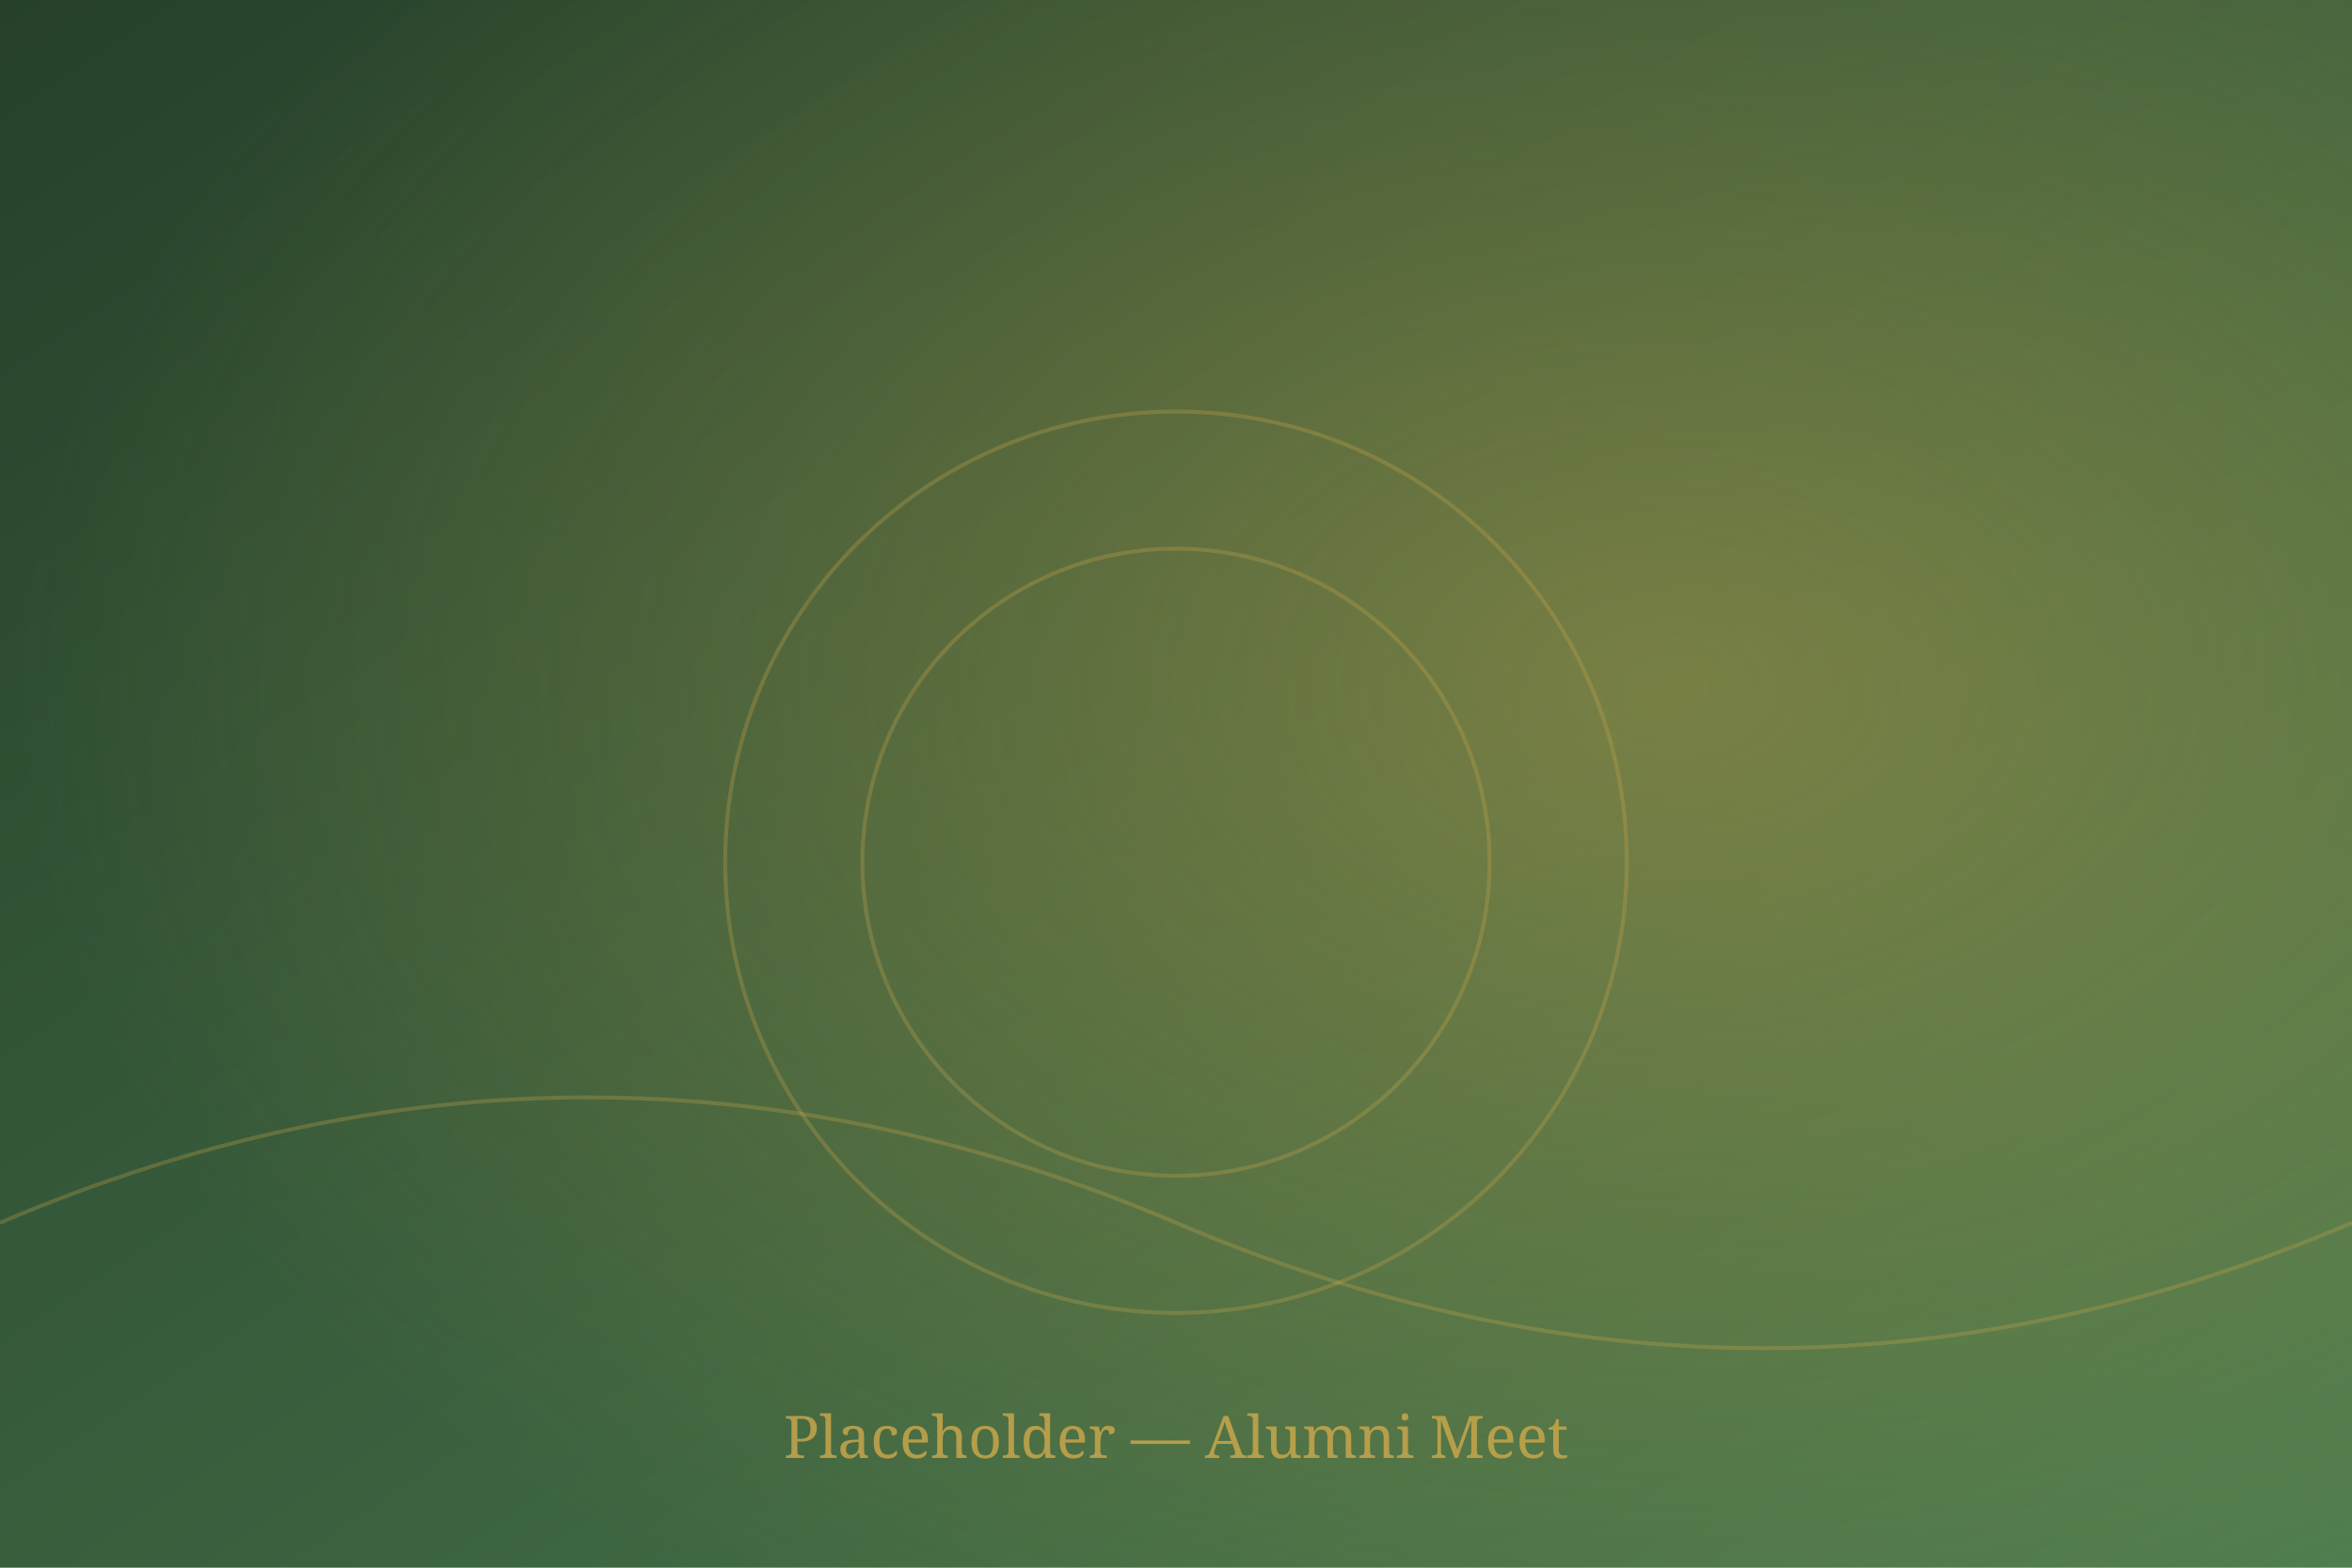
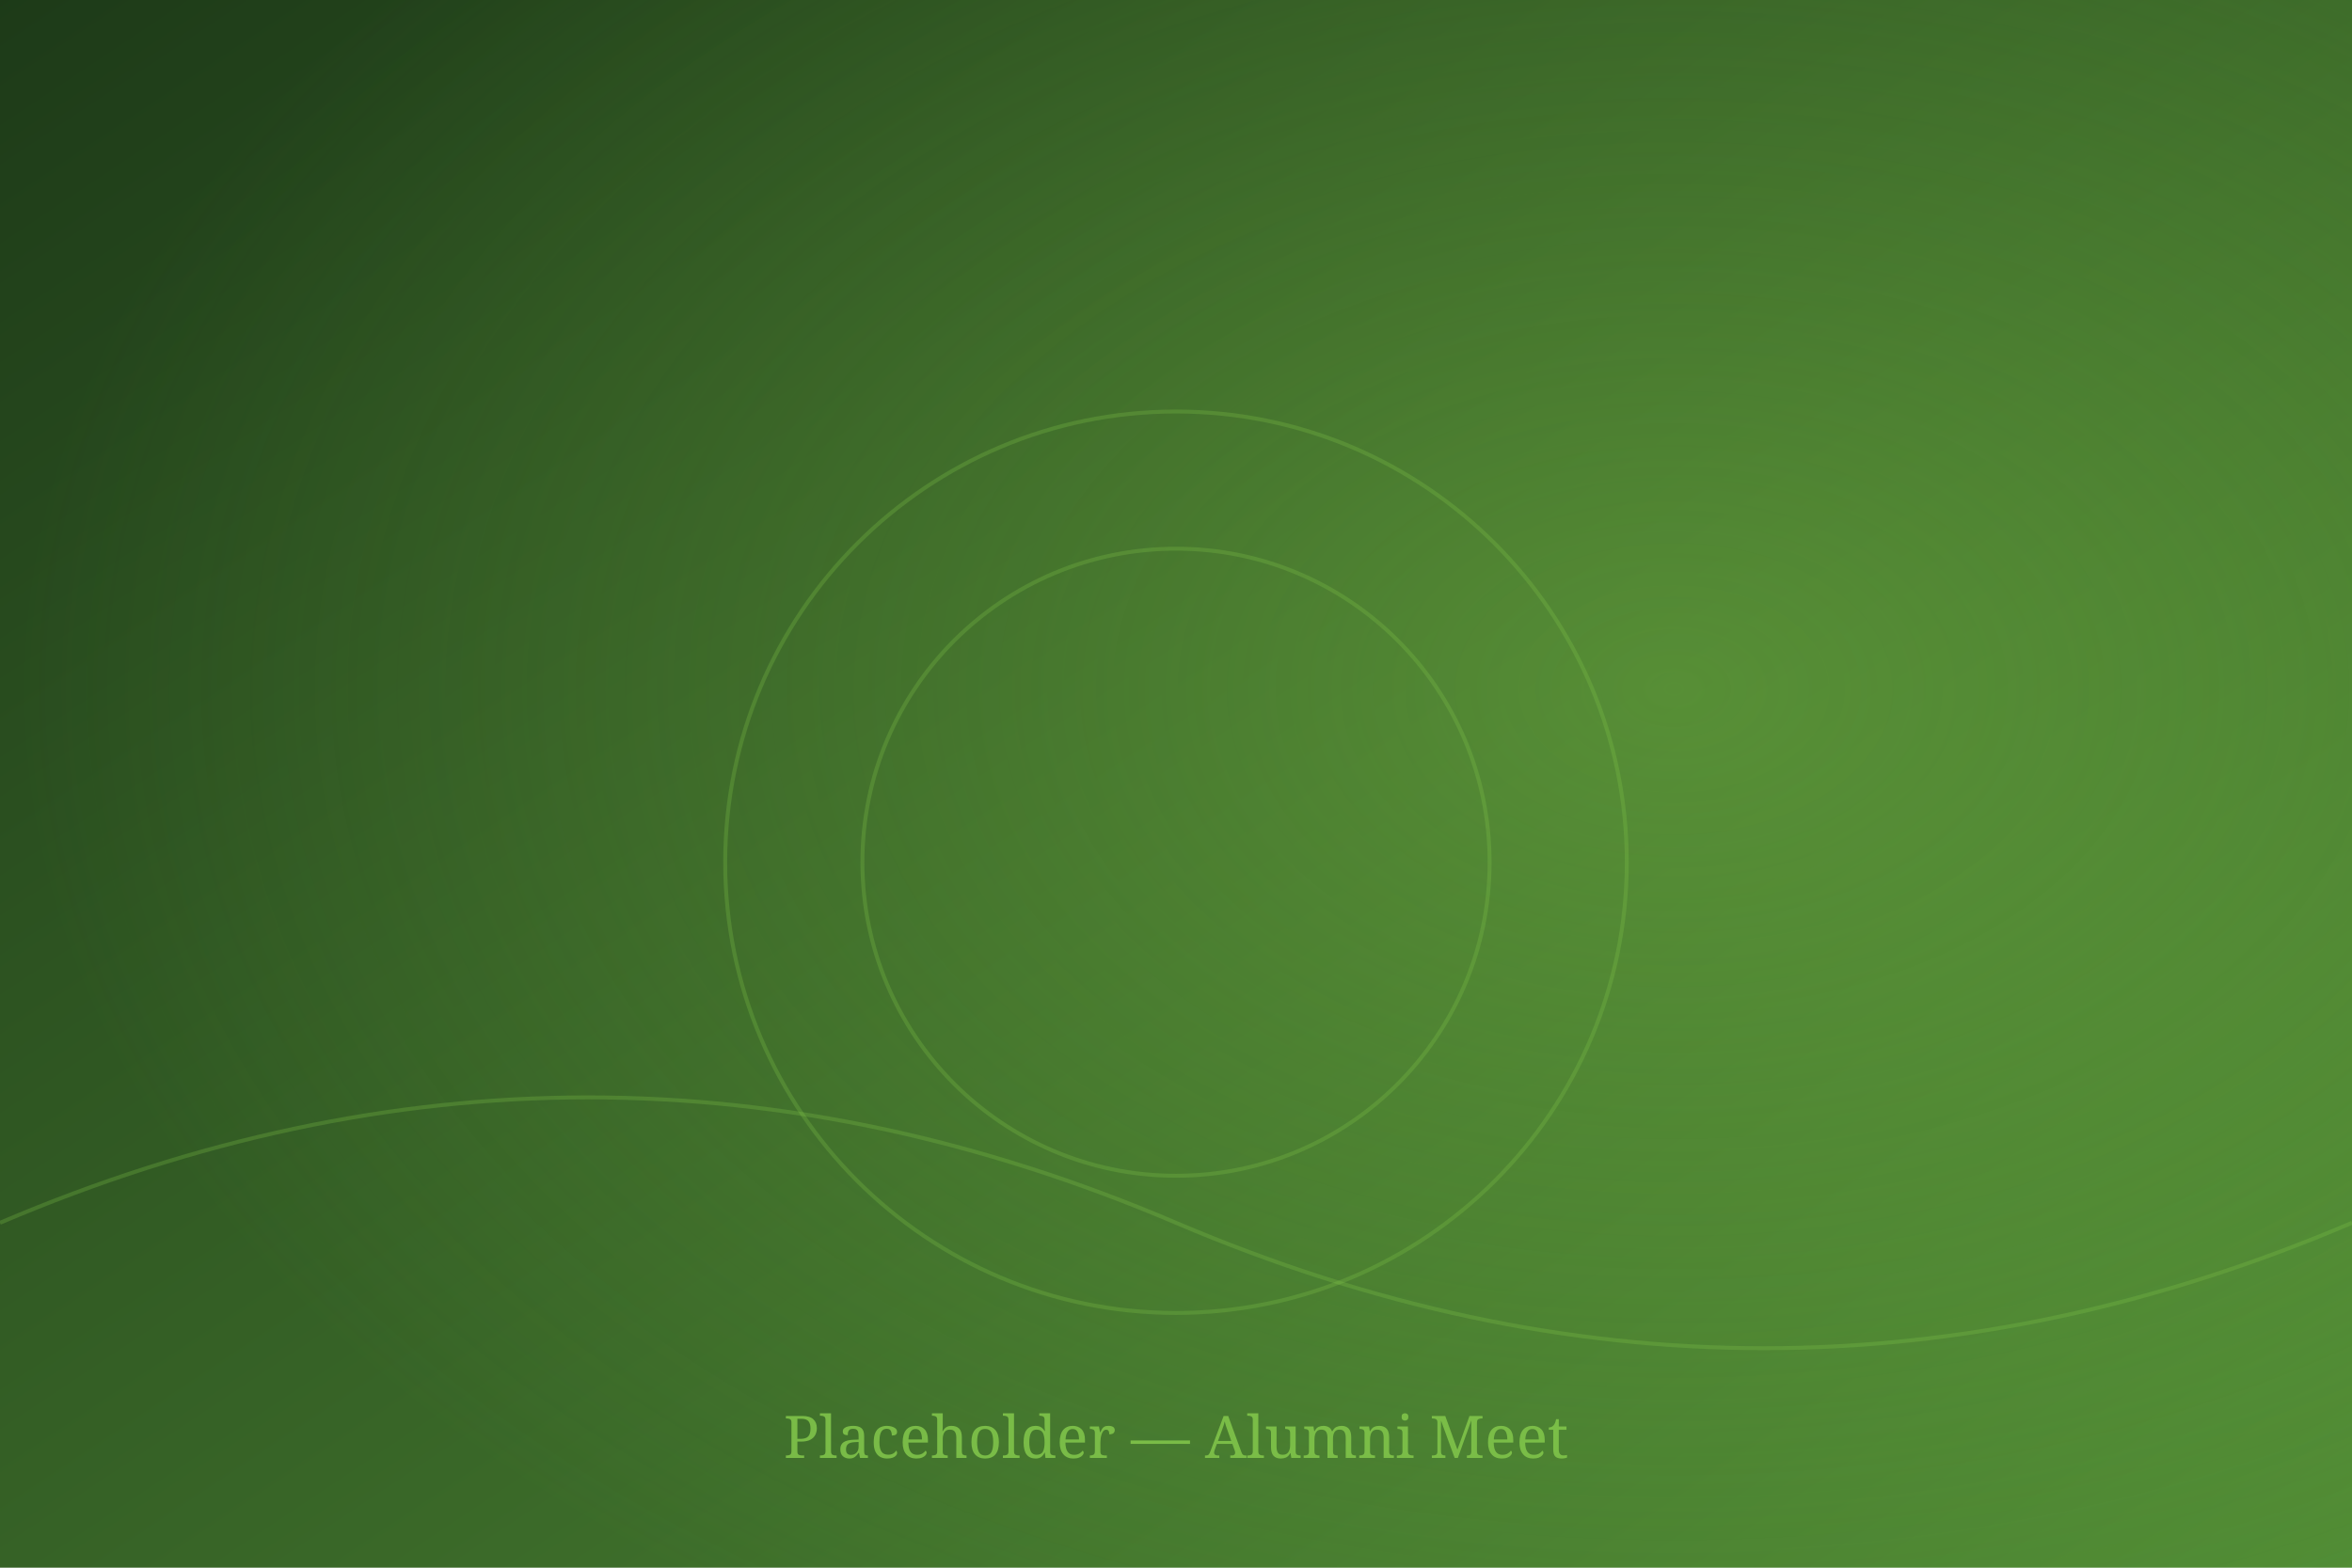
<svg xmlns="http://www.w3.org/2000/svg" viewBox="0 0 1200 800" width="1200" height="800" role="img" aria-label="Placeholder — Alumni Meet">
  <defs>
    <linearGradient id="g" x1="0" y1="0" x2="1" y2="1">
-       <stop offset="0%" stop-color="#26402a" />
-       <stop offset="100%" stop-color="#4a7c4f" />
+       <stop offset="0%" stop-color="#1d3a18" />
+       <stop offset="100%" stop-color="#4f8a34" />
    </linearGradient>
    <radialGradient id="r" cx="71%" cy="44%" r="70%">
-       <stop offset="0%" stop-color="#cfa94b" stop-opacity="0.42" />
-       <stop offset="100%" stop-color="#cfa94b" stop-opacity="0" />
+       <stop offset="0%" stop-color="#83C84B" stop-opacity="0.40" />
+       <stop offset="100%" stop-color="#83C84B" stop-opacity="0" />
    </radialGradient>
  </defs>
  <rect width="1200" height="800" fill="url(#g)" />
  <rect width="1200" height="800" fill="url(#r)" />
-   <g fill="none" stroke="#cfa94b" stroke-opacity="0.28" stroke-width="2">
+   <g fill="none" stroke="#83C84B" stroke-opacity="0.26" stroke-width="2">
    <circle cx="600" cy="440" r="160" />
    <circle cx="600" cy="440" r="230" />
    <path d="M0 624 Q 300 496 600 624 T 1200 624" />
  </g>
-   <text x="600" y="744" font-family="Georgia, serif" font-size="30" fill="#cfa94b" fill-opacity="0.8" text-anchor="middle">Placeholder — Alumni Meet</text>
+   <text x="600" y="744" font-family="Georgia, serif" font-size="30" fill="#83C84B" fill-opacity="0.85" text-anchor="middle">Placeholder — Alumni Meet</text>
</svg>
